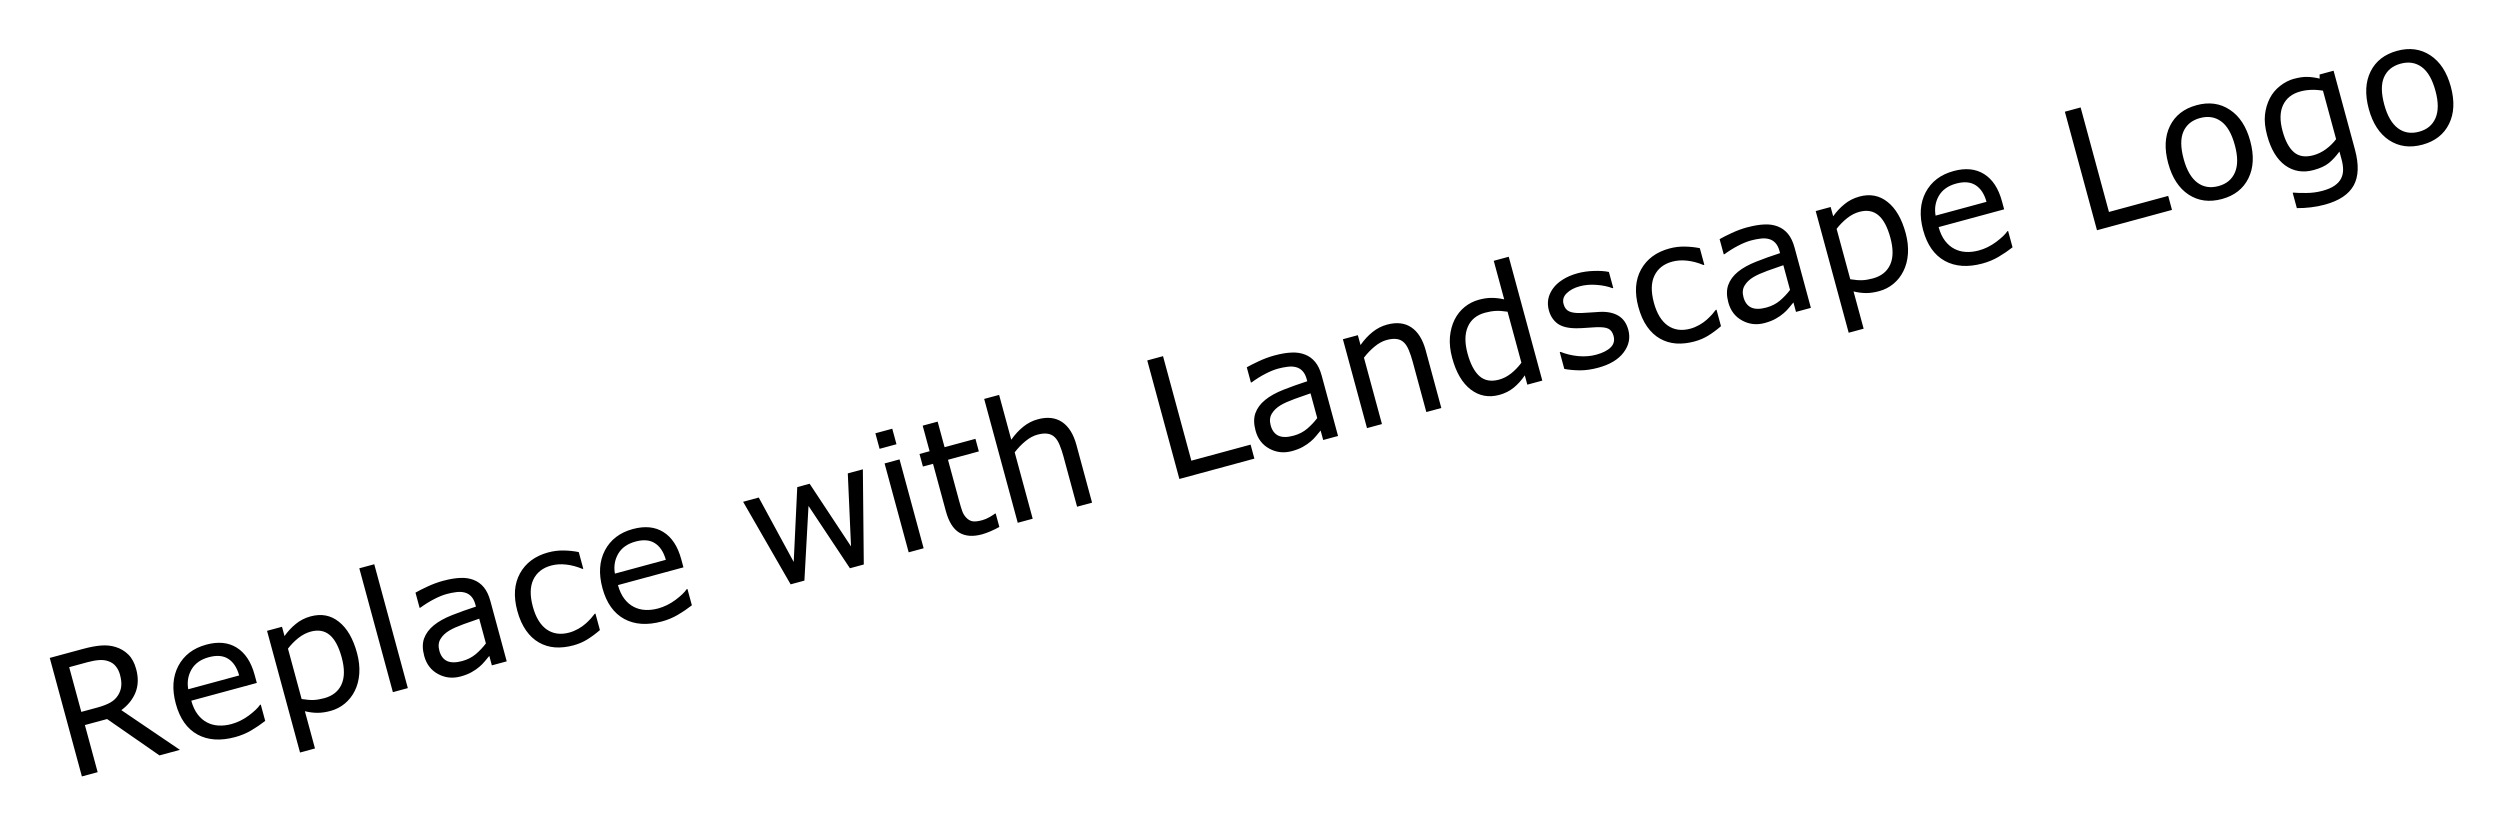
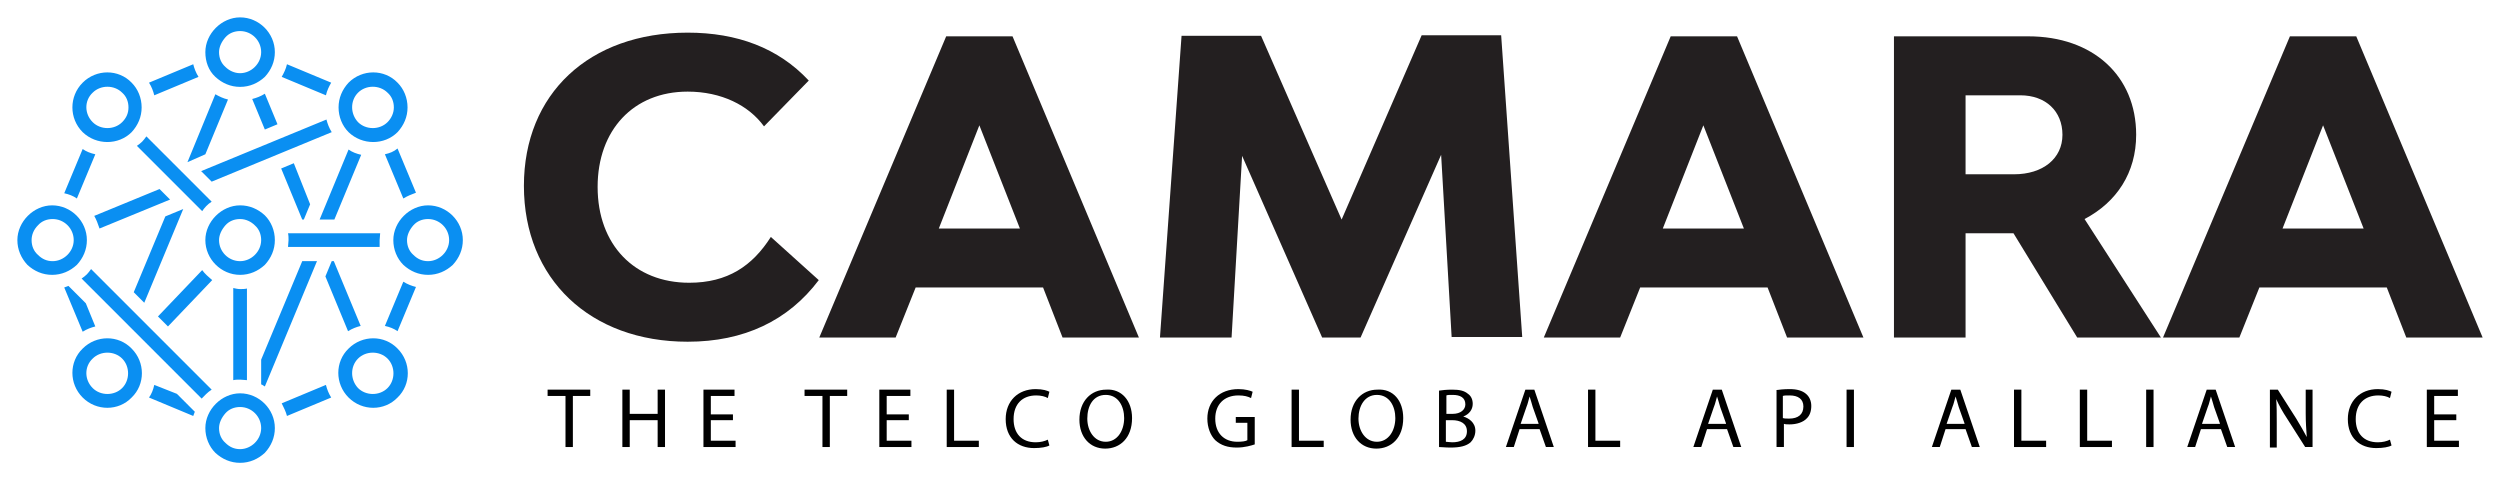
- <svg xmlns="http://www.w3.org/2000/svg" role="img" viewBox="31.11 101.49 156.65 51.52">
-   <path d="M53.624 137.1l2.104 7.761.937-.254-2.104-7.761zm39.154-10.613l2.104 7.761.937-.254-1.128-4.16c.203-.266.427-.498.672-.7.245-.202.495-.339.751-.408.249-.068.462-.087.637-.059.174.024.321.095.442.212.114.105.218.265.309.483.09.215.169.45.238.706l.86 3.173.939-.254-.98-3.616c-.185-.682-.486-1.161-.9-1.438-.414-.277-.921-.333-1.523-.17-.329.089-.631.243-.906.464-.276.221-.527.494-.754.816l-.761-2.809zm31.93-8.655l.655 2.415c-.285-.062-.547-.093-.79-.091-.243-.002-.511.037-.804.117-.323.087-.617.237-.883.452-.263.214-.473.478-.631.792-.159.322-.257.685-.293 1.091-.033.405.015.845.143 1.317.246.908.632 1.566 1.16 1.972.531.406 1.13.517 1.795.337.342-.093.642-.243.899-.452.257-.209.489-.467.695-.773l.158.584.939-.254-2.104-7.761zm-38.747 10.808l.264.973 1.058-.287-.264-.973zm-51.733 14.075l2.013 7.427.988-.268-.8-2.952 1.391-.377 3.283 2.279 1.282-.347-3.672-2.489c.423-.311.719-.684.891-1.116.171-.435.184-.92.039-1.455-.107-.396-.273-.701-.495-.916-.22-.219-.487-.376-.802-.473-.28-.085-.578-.115-.892-.09-.315.021-.697.092-1.146.214zm68.769-18.64l2.013 7.427 4.7-1.274-.238-.878-3.712 1.006-1.775-6.549zm57.497-15.585l2.013 7.427 4.7-1.274-.238-.878-3.712 1.006-1.775-6.549zm-71.569 19.672l.434 1.602-.633.172.214.788.633-.172.803 2.962c.183.675.465 1.126.844 1.352.379.226.853.261 1.421.107.163-.044.342-.109.54-.195.201-.087.384-.176.548-.27l-.229-.845-.049.013c-.065.05-.175.121-.329.213-.155.088-.308.154-.461.196-.263.071-.467.094-.613.069-.143-.029-.27-.1-.379-.213-.119-.121-.206-.261-.264-.42-.058-.163-.127-.392-.206-.685l-.688-2.537 1.934-.524-.214-.788-1.934.524-.434-1.602zm-53.48 15.133l1.161-.315c.266-.072.503-.114.71-.128.206-.017.394.004.563.062.204.066.363.172.481.319.121.142.21.32.268.532.076.279.102.521.079.723-.021.199-.088.388-.2.568-.122.194-.291.35-.508.47-.218.116-.484.216-.797.301l-.997.27zm8.584-1.41c-.811.22-1.393.665-1.747 1.335-.35.67-.402 1.46-.155 2.371.25.921.7 1.562 1.355 1.923.654.358 1.444.412 2.369.161.362-.098.695-.238 1-.417a8.001 8.001 0 0 0 .877-.596l-.277-1.022-.049.013c-.123.19-.358.414-.702.672-.342.253-.703.431-1.082.534-.286.077-.56.108-.821.093-.258-.016-.494-.079-.71-.192-.224-.114-.422-.284-.593-.509-.172-.228-.305-.513-.398-.855l4.106-1.113-.138-.509c-.219-.808-.593-1.375-1.121-1.703-.525-.329-1.163-.391-1.915-.187zm6.545-1.774c-.352.096-.668.256-.941.484-.271.223-.502.474-.695.751l-.158-.582-.937.254 2.067 7.625.937-.254-.633-2.334c.279.067.542.101.792.101.253-.001.524-.041.814-.119.333-.09.628-.242.888-.455.262-.217.47-.479.623-.784.166-.323.263-.689.292-1.097.028-.411-.019-.841-.142-1.293-.244-.901-.623-1.555-1.136-1.959-.51-.408-1.099-.52-1.771-.337zm20.189-5.472c-.811.22-1.395.665-1.748 1.336-.35.67-.402 1.46-.155 2.371.25.921.702 1.561 1.357 1.923.654.358 1.443.412 2.367.162.362-.098.697-.238 1.002-.417a8.001 8.001 0 0 0 .877-.596l-.277-1.022-.051.014c-.123.19-.356.414-.7.671-.342.253-.703.431-1.082.534-.286.078-.56.108-.821.093-.258-.016-.494-.079-.71-.192-.224-.114-.422-.284-.593-.509-.172-.228-.305-.513-.398-.855l4.104-1.112-.138-.509c-.219-.808-.592-1.376-1.12-1.704-.525-.329-1.163-.391-1.915-.187zm47.258-12.809c-.329.089-.632.244-.908.465-.276.221-.526.493-.752.815l-.168-.618-.937.254 1.51 5.57.937-.254-1.128-4.16c.203-.266.427-.498.672-.7.245-.202.495-.339.751-.408.249-.068.462-.087.637-.059.174.024.321.095.442.212.114.105.218.265.309.483.09.215.169.45.238.706l.86 3.173.939-.254-.98-3.616c-.185-.682-.486-1.161-.9-1.438-.414-.277-.921-.333-1.523-.17zm29.592-8.021c-.352.096-.666.256-.939.483-.271.223-.504.474-.697.751l-.158-.582-.937.254 2.067 7.625.937-.254-.633-2.334c.279.067.542.101.792.101.253-.001.526-.041.815-.12.333-.09.628-.242.888-.455.262-.217.469-.478.621-.784.166-.323.263-.689.292-1.097.028-.411-.018-.841-.14-1.294-.244-.901-.623-1.555-1.136-1.959-.51-.408-1.101-.519-1.773-.337zm5.904-1.6c-.811.22-1.393.665-1.747 1.335-.35.67-.402 1.46-.155 2.371.25.921.702 1.561 1.357 1.923.654.358 1.443.412 2.367.162.362-.098.695-.238 1-.417a8.002 8.002 0 0 0 .877-.596l-.277-1.022-.049.013c-.123.19-.358.414-.702.672-.342.253-.701.431-1.08.533-.286.078-.561.108-.823.093-.258-.016-.494-.079-.71-.192-.224-.114-.422-.284-.593-.509-.172-.228-.305-.513-.398-.855l4.106-1.113-.138-.509c-.219-.808-.593-1.375-1.121-1.703-.525-.329-1.163-.391-1.915-.187zm15.228-4.128c-.788.214-1.343.646-1.665 1.301-.32.651-.357 1.431-.111 2.339.246.908.672 1.561 1.276 1.961.608.399 1.305.492 2.093.279.781-.212 1.333-.643 1.656-1.295.323-.652.363-1.431.117-2.339-.246-.908-.674-1.562-1.282-1.961-.609-.403-1.303-.497-2.085-.285zm6.106-1.655c-.306.083-.597.232-.87.448-.274.213-.487.469-.639.764-.164.316-.268.665-.31 1.051-.039.382.008.813.138 1.292.237.875.614 1.499 1.134 1.876.522.372 1.117.468 1.782.288.399-.108.711-.251.938-.43.229-.183.453-.426.675-.729l.138.509c.061.226.091.437.091.633-0.0.196-.04.376-.122.537-.079.168-.213.318-.402.451-.189.133-.443.244-.762.33-.333.09-.677.136-1.034.136-.356.004-.618-.005-.787-.023l-.051.014.26.958c.293.003.585-.013.875-.049.294-.033.59-.091.886-.171.891-.242 1.49-.642 1.8-1.2.309-.558.335-1.309.079-2.253l-1.338-4.937-.877.238.005.256c-.279-.067-.537-.102-.773-.106-.234-.008-.511.031-.834.119zm6.464-1.752c-.788.214-1.345.647-1.667 1.302-.32.651-.357 1.431-.111 2.339.246.908.672 1.561 1.276 1.961.608.399 1.307.492 2.095.278.781-.212 1.333-.643 1.656-1.295.323-.652.361-1.43.115-2.338-.246-.908-.673-1.563-1.28-1.962-.609-.403-1.303-.497-2.085-.285zM58.89 137.878c-.336.091-.669.214-.999.368-.33.154-.578.279-.747.379l.259.954.049-.013c.289-.21.575-.39.861-.535.285-.149.551-.257.797-.323a4.248 4.248 0 0 1 .594-.116c.193-.024.367-.016.521.025.161.042.298.121.409.241.114.119.201.286.259.499l.039.143c-.538.174-1.039.354-1.5.536-.461.182-.841.393-1.139.635-.295.241-.499.517-.611.829-.109.308-.105.674.01 1.096.14.515.427.891.867 1.129.439.238.911.289 1.413.153.273-.074.503-.164.691-.272.189-.105.352-.218.488-.337.117-.096.232-.213.344-.35.115-.142.207-.252.274-.331l.161.594.931-.252-1.024-3.78c-.097-.359-.233-.646-.409-.859-.176-.213-.389-.368-.64-.464-.255-.099-.537-.141-.847-.124-.307.012-.656.071-1.049.177zm52.091-14.12c-.336.091-.669.214-.999.368-.33.154-.58.28-.749.379l.259.954.051-.014c.289-.21.575-.39.861-.535.285-.149.551-.257.797-.323a4.248 4.248 0 0 1 .594-.116c.193-.024.367-.016.521.025.161.042.298.121.409.241.114.119.201.286.259.499l.039.143c-.538.174-1.039.354-1.5.536-.461.182-.841.393-1.139.635-.295.241-.499.517-.611.829-.109.308-.105.674.01 1.096.14.515.427.891.867 1.129.439.238.911.289 1.413.153.273-.074.503-.164.691-.272.189-.105.352-.218.488-.337.117-.096.232-.213.344-.35.115-.142.207-.252.274-.331l.161.594.931-.252-1.024-3.78c-.097-.359-.233-.646-.409-.859-.176-.213-.389-.368-.64-.464-.255-.099-.537-.141-.847-.124-.307.012-.656.071-1.049.177zm18.968-5.141c-.356.096-.667.231-.931.402-.262.167-.463.354-.607.561-.15.212-.247.432-.288.661-.038.228-.026.457.036.686.099.366.286.649.557.847.274.194.672.288 1.196.285.189-.001.394-.01.618-.028.227-.019.412-.03.553-.036.381-.018.649.012.806.091.157.079.266.228.326.448.078.286.018.526-.179.722-.197.196-.502.351-.915.462-.333.09-.698.12-1.095.088-.398-.035-.774-.124-1.131-.266l-.051.014.285 1.052c.264.053.582.083.951.09.372.003.763-.053 1.176-.165.728-.197 1.258-.515 1.589-.955.334-.44.432-.915.294-1.423-.11-.406-.316-.698-.619-.88-.302-.179-.683-.26-1.146-.242-.152.005-.342.018-.569.037a14.787 14.787 0 0 1-.611.036c-.332.012-.585-.022-.756-.101-.175-.078-.293-.231-.355-.46-.07-.259-.004-.485.197-.679.2-.197.472-.343.815-.435.329-.089.681-.118 1.057-.088.375.027.706.095.993.206l.051-.014-.272-1.003c-.258-.055-.57-.076-.934-.063-.362.009-.708.058-1.04.148zm10.658-2.889c-.336.091-.669.214-.999.368-.33.154-.578.279-.747.379l.259.954.049-.013c.289-.21.577-.39.863-.535.285-.149.549-.256.795-.323a4.275 4.275 0 0 1 .596-.117c.193-.024.367-.016.521.025.161.042.296.122.407.242.114.119.201.286.259.499l.039.143c-.538.174-1.037.353-1.498.536-.461.182-.843.394-1.141.635-.295.241-.497.517-.609.829-.109.308-.107.674.008 1.097.14.515.429.891.868 1.129.439.238.91.29 1.412.154.273-.074.503-.164.691-.272.189-.105.352-.218.488-.337.117-.096.232-.213.344-.35.115-.142.207-.252.274-.331l.161.594.933-.253-1.024-3.78c-.097-.359-.235-.645-.411-.858-.176-.213-.389-.368-.64-.464-.255-.099-.537-.141-.847-.124-.307.012-.656.071-1.049.177zm-75.142 20.374c-.821.223-1.413.662-1.774 1.317-.358.654-.414 1.435-.167 2.346.132.489.315.898.547 1.228.232.33.502.582.81.756.304.175.639.277 1.008.306.367.025.753-.018 1.155-.127.316-.086.601-.207.858-.366.26-.16.527-.357.799-.591l-.28-1.033-.049.013c-.054.075-.131.17-.229.283-.099.109-.208.216-.325.323-.135.122-.293.234-.475.337-.183.103-.369.181-.558.232-.545.148-1.019.083-1.419-.194-.398-.281-.687-.758-.869-1.43-.187-.692-.177-1.256.032-1.694.212-.443.585-.737 1.117-.881.289-.078.601-.099.936-.062.338.037.681.129 1.027.274l.049-.013-.283-1.042c-.291-.06-.604-.094-.938-.1-.33-.007-.654.034-.973.12zm70.246-19.041c-.821.223-1.413.662-1.774 1.317-.358.654-.414 1.435-.167 2.346.133.489.313.899.545 1.228.232.33.502.582.81.756.304.174.641.276 1.01.305.367.025.753-.018 1.155-.127.316-.086.601-.207.858-.366.26-.16.527-.357.799-.591l-.28-1.033-.051.014c-.055.075-.129.17-.227.282-.099.109-.208.216-.325.323-.135.122-.294.235-.477.338-.183.103-.369.181-.558.232-.545.148-1.017.082-1.417-.195-.398-.281-.687-.758-.869-1.43-.187-.692-.177-1.256.032-1.694.212-.443.583-.737 1.115-.881.289-.078.601-.099.936-.062.338.037.681.129 1.027.274l.051-.014-.283-1.042c-.291-.06-.604-.094-.938-.1-.33-.007-.654.034-.973.12zm-58.037 15.871l2.977 5.173.863-.234.257-4.68 2.595 3.906.869-.236-.058-5.964-.944.256.202 4.575-2.594-3.927-.775.21-.222 4.69-2.191-4.036zm8.864-2.403l1.51 5.57.937-.254-1.51-5.57zm-42.347 12.142c.499-.135.906-.102 1.222.102.319.203.546.55.683 1.041l-3.191.865c-.079-.45-.011-.863.204-1.239.219-.377.581-.633 1.083-.769zm26.733-7.246c.499-.135.906-.102 1.222.102.319.203.548.549.685 1.041l-3.191.865c-.079-.45-.011-.863.204-1.239.219-.377.579-.632 1.081-.768zm82.756-22.432c.499-.135.906-.102 1.222.102.319.203.546.55.683 1.041l-3.191.865c-.079-.45-.011-.863.204-1.239.219-.377.581-.633 1.083-.769zm15.286-4.107c.502-.136.944-.066 1.322.21.377.273.662.77.858 1.492.191.705.193 1.274.004 1.711-.186.432-.529.716-1.028.851-.505.137-.948.066-1.328-.217-.381-.286-.666-.778-.855-1.476-.196-.722-.202-1.295-.017-1.72.187-.429.535-.714 1.044-.852zm12.57-3.407c.502-.136.942-.065 1.32.211.377.273.664.77.86 1.491.191.705.191 1.275.002 1.711-.186.432-.527.716-1.026.851-.505.137-.948.066-1.328-.217-.381-.286-.666-.778-.855-1.476-.196-.722-.202-1.295-.017-1.72.187-.429.535-.714 1.044-.852zm-6.29 1.743c.213-.058.433-.092.659-.1.229-.012.482.005.762.05l.824 3.039c-.182.238-.396.448-.643.63-.245.177-.504.302-.776.376-.509.138-.916.074-1.223-.189-.307-.263-.546-.707-.715-1.332-.178-.658-.167-1.2.035-1.626.202-.426.562-.709 1.077-.848zm-51.084 13.863c.236-.064.458-.102.67-.113.211-.011.459.005.742.05l.867 3.197c-.186.25-.399.473-.639.667-.241.19-.494.32-.76.392-.499.135-.908.063-1.227-.218-.32-.285-.57-.758-.749-1.42-.182-.672-.176-1.229.018-1.674.193-.445.553-.739 1.079-.881zm-73.583 19.982c.475-.129.873-.057 1.193.213.32.27.569.742.751 1.413.187.692.182 1.254-.015 1.686-.197.432-.556.717-1.078.859-.243.066-.467.104-.671.113-.201.008-.45-.013-.749-.06l-.856-3.158c.198-.257.417-.48.658-.67.241-.19.498-.323.767-.396zm97.039-26.303c.475-.129.873-.057 1.193.213.32.27.569.742.751 1.413.187.692.182 1.254-.015 1.686-.197.432-.556.717-1.078.859-.243.066-.465.104-.67.113-.201.008-.452-.012-.751-.06l-.856-3.158c.198-.257.419-.48.66-.671.241-.19.496-.323.765-.396zm-86.481 25.493l.42 1.55c-.184.243-.395.466-.632.669-.238.2-.522.346-.851.435-.396.107-.713.108-.949 0-.237-.111-.398-.326-.485-.646-.077-.283-.054-.526.069-.731.122-.208.308-.386.557-.535.209-.124.502-.256.879-.394.38-.139.711-.254.992-.348zm52.091-14.12l.42 1.55c-.184.243-.395.466-.632.669-.238.2-.522.346-.851.435-.396.107-.713.108-.949 0-.237-.111-.398-.326-.485-.646-.077-.283-.054-.526.069-.731.122-.208.308-.386.557-.535.209-.124.502-.256.879-.394.38-.139.711-.254.992-.348zm29.626-8.03l.42 1.55c-.184.243-.395.466-.632.669-.238.2-.522.346-.851.435-.396.107-.711.107-.947-0-.237-.111-.4-.326-.487-.645-.077-.283-.054-.526.069-.731.122-.208.308-.386.557-.535.209-.124.502-.256.879-.394.38-.139.711-.254.992-.348z" stroke-width=".265" />
+ <svg xmlns="http://www.w3.org/2000/svg" version="1.1" id="Layer_1" x="0px" y="0px" viewBox="0 0 474.8 91.2" style="enable-background:new 0 0 474.8 91.2;" xml:space="preserve">
+   <style type="text/css">
+ 	.st0{fill:#0A8FF2;}
+ 	.st1{fill:#231F20;}
+ </style>
+   <g>
+     <path id="network_1_" class="st0" d="M45.6,16.5c-1.8,0-3.4-0.7-4.7-1.9c-1.3-1.2-1.9-2.9-1.9-4.7c0-3.5,3.1-6.6,6.6-6.6   c3.6,0,6.6,3,6.6,6.6c0,1.8-0.7,3.4-1.9,4.7C49,15.8,47.4,16.5,45.6,16.5z M41.6,9.9c0,1.1,0.4,2.1,1.2,2.8   c0.7,0.7,1.7,1.2,2.8,1.2c2.1,0,4-1.8,4-4c0-2.2-1.8-4-4-4c-1.1,0-2.1,0.4-2.8,1.2C42.1,7.9,41.6,8.9,41.6,9.9z M66.2,75.5   c-2.6-2.6-2.6-6.8,0-9.3c2.6-2.6,6.8-2.6,9.3,0c2.6,2.6,2.6,6.8,0,9.3l0,0C73,78.1,68.8,78.1,66.2,75.5z M68,73.7   c1.5,1.5,4.1,1.5,5.6,0c1.5-1.5,1.5-4.1,0-5.6c-1.5-1.5-4.1-1.5-5.6,0C66.5,69.6,66.5,72.1,68,73.7z M15.7,25.1   c-2.6-2.6-2.6-6.8,0-9.4c2.6-2.6,6.8-2.6,9.3,0c1.2,1.2,1.9,2.9,1.9,4.7c0,1.8-0.7,3.4-1.9,4.7l0,0C22.5,27.6,18.3,27.6,15.7,25.1z    M17.6,23.2c1.5,1.5,4.1,1.5,5.6,0c0.8-0.8,1.2-1.7,1.2-2.8c0-1.1-0.4-2.1-1.2-2.8c-1.5-1.5-4.1-1.5-5.6,0   C16,19.1,16,21.6,17.6,23.2z M81.3,52.2c-1.8,0-3.4-0.7-4.7-1.9c-1.2-1.2-1.9-2.9-1.9-4.7c0-3.5,3.1-6.6,6.6-6.6   c3.6,0,6.6,3,6.6,6.6c0,1.8-0.7,3.4-1.9,4.7C84.7,51.5,83.1,52.2,81.3,52.2z M77.3,45.6c0,1.1,0.4,2.1,1.2,2.8   c0.8,0.8,1.7,1.2,2.8,1.2c2.1,0,4-1.8,4-4c0-2.2-1.8-4-4-4c-1.1,0-2.1,0.4-2.8,1.2C77.8,43.6,77.3,44.6,77.3,45.6z M45.6,52.2   c-3.6,0-6.6-3-6.6-6.6c0-3.5,3.1-6.6,6.6-6.6c1.8,0,3.4,0.7,4.7,1.9c1.2,1.2,1.9,2.9,1.9,4.7c0,1.8-0.7,3.4-1.9,4.7   C49,51.5,47.4,52.2,45.6,52.2z M41.6,45.6c0,2.2,1.8,4,4,4c2.1,0,4-1.8,4-4c0-1.1-0.4-2.1-1.2-2.8c-0.7-0.7-1.7-1.2-2.8-1.2   c-1.1,0-2.1,0.4-2.8,1.2C42.1,43.6,41.6,44.6,41.6,45.6z M9.9,52.2c-1.8,0-3.4-0.7-4.7-1.9C4,49,3.3,47.4,3.3,45.6   c0-3.5,3.1-6.6,6.6-6.6c3.6,0,6.6,3,6.6,6.6c0,1.8-0.7,3.4-1.9,4.7C13.3,51.5,11.7,52.2,9.9,52.2z M6,45.6c0,1.1,0.4,2.1,1.2,2.8   c0.8,0.8,1.7,1.2,2.8,1.2c2.1,0,4-1.8,4-4c0-2.2-1.8-4-4-4c-1.1,0-2.1,0.4-2.8,1.2C6.4,43.6,6,44.6,6,45.6z M66.2,25.1   c-1.2-1.2-1.9-2.9-1.9-4.7c0-1.8,0.7-3.4,1.9-4.7c2.6-2.6,6.8-2.6,9.3,0c1.2,1.2,1.9,2.9,1.9,4.7c0,1.8-0.7,3.4-1.9,4.7   C73,27.6,68.8,27.6,66.2,25.1z M68,23.2c1.5,1.5,4.1,1.5,5.6,0c0.7-0.7,1.2-1.7,1.2-2.8c0-1.1-0.4-2.1-1.2-2.8   c-1.5-1.5-4.1-1.5-5.6,0C66.5,19.1,66.5,21.6,68,23.2z M15.7,75.5c-2.6-2.6-2.6-6.8,0-9.3c2.6-2.6,6.8-2.6,9.3,0   c2.6,2.6,2.6,6.8,0,9.3l0,0C22.5,78.1,18.3,78.1,15.7,75.5z M17.6,73.7c1.5,1.5,4.1,1.5,5.6,0c1.5-1.5,1.5-4.1,0-5.6   c-1.5-1.5-4.1-1.5-5.6,0C16,69.6,16,72.1,17.6,73.7z M45.6,87.9c-1.8,0-3.4-0.7-4.7-1.9c-1.2-1.2-1.9-2.9-1.9-4.7   c0-3.5,3.1-6.6,6.6-6.6c3.6,0,6.6,3,6.6,6.6c0,1.8-0.7,3.4-1.9,4.7C49,87.2,47.4,87.9,45.6,87.9z M41.6,81.3c0,1.1,0.4,2.1,1.2,2.8   c0.8,0.8,1.7,1.2,2.8,1.2c2.1,0,4-1.8,4-4c0-2.2-1.8-4-4-4c-1.1,0-2.1,0.4-2.8,1.2C42.1,79.3,41.6,80.3,41.6,81.3z M63.5,41.7   l5.1-12.3c-0.9-0.2-1.7-0.5-2.4-1l-5.5,13.3H63.5z M49.6,68.3V73c0.3,0.1,0.5,0.3,0.7,0.4l9.9-23.8h-0.6l-2.2,0L49.6,68.3z    M38.4,51.3L30,60.1l1.9,1.9l8.4-8.8C39.6,52.6,38.9,52,38.4,51.3z M40.2,38.3L27.8,25.9c-0.3,0.4-0.5,0.7-0.8,1c0,0,0,0,0,0   c-0.3,0.3-0.7,0.6-1,0.8l12.4,12.4C38.8,39.5,39.4,38.8,40.2,38.3z M63,25.1c-0.5-0.8-0.8-1.6-1-2.4l-23.8,9.8l2,2L63,25.1z    M18.9,43.4l13.4-5.5l-2-2l-12.4,5.1C18.3,41.7,18.6,42.5,18.9,43.4z M44.3,54.7l0,17.5c0.4-0.1,0.9-0.1,1.3-0.1   c0.5,0,0.9,0.1,1.3,0.1l0-17.4c-0.4,0.1-0.9,0.1-1.3,0.1C45.2,54.9,44.7,54.8,44.3,54.7z M25.4,55.5l2,2l7.4-17.8l-3.4,1.4   L25.4,55.5z M39,29.3l4.3-10.4c-0.9-0.2-1.7-0.6-2.4-1l-5.3,12.9L39,29.3z M52.7,23.6l-2.4-5.8c-0.8,0.5-1.6,0.8-2.4,1l2.4,5.8   L52.7,23.6z M72.1,45.6c0-0.4,0.1-0.9,0.1-1.3l-17.5,0c0.1,0.4,0.1,0.9,0.1,1.3c0,0.4-0.1,0.9-0.1,1.3h17.4   C72.1,46.5,72.1,46.1,72.1,45.6z M63,49.6l-1.2,2.9l4.3,10.4c0.8-0.5,1.6-0.8,2.4-1l-5.1-12.3H63z M57.7,41.7l1.2-2.9L55.8,31   l-2.4,1l4,9.7L57.7,41.7z M40.2,74L17.3,51.1c-0.3,0.4-0.5,0.7-0.8,1c-0.3,0.3-0.7,0.6-1,0.8l22.8,22.8   C38.8,75.2,39.4,74.5,40.2,74z M76.6,53.5l-3.5,8.4c0.9,0.2,1.7,0.5,2.4,1l3.5-8.4C78.2,54.3,77.4,54,76.6,53.5z M14.6,37.7   l3.5-8.4c-0.9-0.2-1.7-0.5-2.4-1l-3.5,8.4C13.1,36.9,13.9,37.2,14.6,37.7z M61.9,18.1c0.2-0.9,0.6-1.7,1-2.4l-8.4-3.5   c-0.2,0.9-0.6,1.7-1,2.4L61.9,18.1z M73.1,29.3l3.5,8.4c0.8-0.5,1.6-0.8,2.4-1.1l-3.5-8.4C74.8,28.8,74,29.1,73.1,29.3z M29.3,73.1   c-0.2,0.9-0.5,1.7-1,2.4l8.4,3.5c0.1-0.3,0.2-0.5,0.3-0.8l-3.4-3.4L29.3,73.1z M16.3,57.6L13,54.3c-0.3,0.1-0.5,0.2-0.8,0.3   l3.5,8.4c0.8-0.5,1.6-0.8,2.4-1L16.3,57.6z M37.7,14.6c-0.5-0.8-0.8-1.6-1-2.4l-8.4,3.5c0.5,0.8,0.8,1.6,1,2.4L37.7,14.6z    M53.5,76.6c0.4,0.8,0.8,1.6,1,2.4l8.4-3.5c-0.5-0.8-0.8-1.6-1-2.4L53.5,76.6z" />
+     <g>
+       <g>
+         <path class="st1" d="M99.5,35.3c0-17.5,12.4-29.1,31.1-29.1c9.4,0,17.2,2.9,23,9.1l-8.5,8.7c-2.9-4-8.1-6.6-14.5-6.6     c-10.3,0-17.1,7.3-17.1,18.1c0,11,7,18.2,17.4,18.2c7.3,0,12-3.2,15.5-8.7l9.1,8.2c-5.8,7.7-14.2,11.7-24.9,11.7     C112.1,64.9,99.5,53,99.5,35.3z" />
+         <path class="st1" d="M198.1,54.6h-24.2l-3.8,9.5h-14.5l24.1-57.2h12.6l24,57.2h-14.5L198.1,54.6z M193.7,43.4L186,23.8l-7.7,19.6     H193.7z" />
+         <path class="st1" d="M275.7,64.1l-2-34.7l-15.3,34.7h-7.3l-15.2-34.5l-2,34.5h-13.6l4.1-57.3h15.1l15.3,34.9L270,6.7h15.1l4,57.3     H275.7z" />
+         <path class="st1" d="M335.7,54.6h-24.2l-3.8,9.5h-14.5l24.1-57.2h12.6l24,57.2h-14.5L335.7,54.6z M331.2,43.4l-7.7-19.6     l-7.7,19.6H331.2z" />
+         <path class="st1" d="M382.4,44.3h-9.1v19.8h-13.6V6.9h25.5c12.3,0,20.5,7.5,20.5,18.7c0,7.2-3.7,12.8-9.8,16l14.5,22.5h-15.9     L382.4,44.3z M373.3,33.1h9.2c5.5,0,9.2-3,9.2-7.5s-3.2-7.5-8-7.5h-10.4V33.1z" />
+         <path class="st1" d="M453.3,54.6h-24.2l-3.8,9.5h-14.5l24.1-57.2h12.6l24,57.2H457L453.3,54.6z M448.9,43.4l-7.7-19.6l-7.7,19.6     H448.9z" />
+       </g>
+       <g>
+         <path d="M107.3,75.2H104V74h8.1v1.2h-3.3v9.7h-1.4V75.2z" />
+         <path d="M119.6,74v4.6h5.3V74h1.4v10.9h-1.4v-5.1h-5.3v5.1h-1.4V74H119.6z" />
+         <path d="M139.2,79.8H135v3.9h4.7v1.2h-6.1V74h5.9v1.2H135v3.5h4.2V79.8z" />
+         <path d="M156.1,75.2h-3.3V74h8.1v1.2h-3.3v9.7h-1.4V75.2z" />
+         <path d="M172.6,79.8h-4.2v3.9h4.7v1.2H167V74h5.9v1.2h-4.5v3.5h4.2V79.8z" />
+         <path d="M179.8,74h1.4v9.7h4.7v1.2h-6.1V74z" />
+         <path d="M199.3,84.6c-0.5,0.3-1.6,0.5-2.9,0.5c-3.1,0-5.4-1.9-5.4-5.5c0-3.4,2.3-5.7,5.7-5.7c1.4,0,2.2,0.3,2.6,0.5l-0.3,1.2     c-0.5-0.3-1.3-0.5-2.2-0.5c-2.6,0-4.3,1.6-4.3,4.5c0,2.7,1.5,4.4,4.2,4.4c0.9,0,1.7-0.2,2.3-0.5L199.3,84.6z" />
+         <path d="M215,79.4c0,3.8-2.3,5.8-5.1,5.8c-2.9,0-4.9-2.2-4.9-5.5c0-3.5,2.2-5.7,5.1-5.7C213,73.8,215,76.1,215,79.4z M206.5,79.5     c0,2.3,1.3,4.4,3.5,4.4c2.2,0,3.5-2.1,3.5-4.5c0-2.2-1.1-4.4-3.5-4.4C207.6,75,206.5,77.1,206.5,79.5z" />
+         <path d="M238.3,84.4c-0.6,0.2-1.9,0.6-3.4,0.6c-1.7,0-3-0.4-4.1-1.4c-0.9-0.9-1.5-2.4-1.5-4.1c0-3.3,2.3-5.6,5.9-5.6     c1.3,0,2.3,0.3,2.7,0.5l-0.3,1.2c-0.6-0.3-1.3-0.5-2.4-0.5c-2.7,0-4.4,1.7-4.4,4.4c0,2.8,1.7,4.4,4.2,4.4c0.9,0,1.6-0.1,1.9-0.3     v-3.3h-2.2v-1.1h3.6V84.4z" />
+         <path d="M245.3,74h1.4v9.7h4.7v1.2h-6.1V74z" />
+         <path d="M266.5,79.4c0,3.8-2.3,5.8-5.1,5.8c-2.9,0-4.9-2.2-4.9-5.5c0-3.5,2.2-5.7,5.1-5.7C264.6,73.8,266.5,76.1,266.5,79.4z      M258,79.5c0,2.3,1.3,4.4,3.5,4.4c2.2,0,3.5-2.1,3.5-4.5c0-2.2-1.1-4.4-3.5-4.4C259.2,75,258,77.1,258,79.5z" />
+         <path d="M273.2,74.2c0.6-0.1,1.6-0.2,2.6-0.2c1.4,0,2.3,0.2,3,0.8c0.6,0.4,0.9,1.1,0.9,1.9c0,1.1-0.7,2-1.8,2.4v0     c1,0.3,2.3,1.1,2.3,2.7c0,0.9-0.4,1.7-0.9,2.2c-0.8,0.7-2,1-3.8,1c-1,0-1.7-0.1-2.2-0.1V74.2z M274.6,78.6h1.3     c1.5,0,2.4-0.8,2.4-1.8c0-1.3-1-1.8-2.4-1.8c-0.6,0-1,0-1.2,0.1V78.6z M274.6,83.9c0.3,0,0.7,0.1,1.2,0.1c1.5,0,2.8-0.5,2.8-2.1     c0-1.5-1.3-2.1-2.8-2.1h-1.2V83.9z" />
+         <path d="M288.6,81.5l-1.1,3.4H286l3.7-10.9h1.7l3.7,10.9h-1.5l-1.2-3.4H288.6z M292.2,80.4l-1.1-3.1c-0.2-0.7-0.4-1.4-0.6-2h0     c-0.2,0.6-0.3,1.3-0.6,2l-1.1,3.2H292.2z" />
+         <path d="M301.6,74h1.4v9.7h4.7v1.2h-6.1V74z" />
+         <path d="M324.2,81.5l-1.1,3.4h-1.5l3.7-10.9h1.7l3.7,10.9h-1.5l-1.2-3.4H324.2z M327.8,80.4l-1.1-3.1c-0.2-0.7-0.4-1.4-0.6-2h0     c-0.2,0.6-0.3,1.3-0.6,2l-1.1,3.2H327.8z" />
+         <path d="M337.2,74.1c0.7-0.1,1.6-0.2,2.7-0.2c1.4,0,2.4,0.3,3.1,0.9c0.6,0.5,1,1.3,1,2.3c0,1-0.3,1.8-0.8,2.3     c-0.7,0.8-2,1.2-3.3,1.2c-0.4,0-0.8,0-1.1-0.1v4.4h-1.4V74.1z M338.6,79.4c0.3,0.1,0.7,0.1,1.2,0.1c1.7,0,2.7-0.8,2.7-2.3     c0-1.4-1-2.1-2.6-2.1c-0.6,0-1.1,0-1.3,0.1V79.4z" />
+         <path d="M352.1,74v10.9h-1.4V74H352.1z" />
+         <path d="M369.5,81.5l-1.1,3.4h-1.5l3.7-10.9h1.7l3.7,10.9h-1.5l-1.2-3.4H369.5z M373.1,80.4l-1.1-3.1c-0.2-0.7-0.4-1.4-0.6-2h0     c-0.2,0.6-0.3,1.3-0.6,2l-1.1,3.2H373.1z" />
+         <path d="M382.5,74h1.4v9.7h4.7v1.2h-6.1V74z" />
+         <path d="M395,74h1.4v9.7h4.7v1.2H395V74z" />
+         <path d="M409,74v10.9h-1.4V74H409z" />
+         <path d="M418,81.5l-1.1,3.4h-1.5l3.7-10.9h1.7l3.7,10.9h-1.5l-1.2-3.4H418z M421.6,80.4l-1.1-3.1c-0.2-0.7-0.4-1.4-0.6-2h0     c-0.2,0.6-0.3,1.3-0.6,2l-1.1,3.2H421.6z" />
+         <path d="M431.1,84.9V74h1.5l3.5,5.5c0.8,1.3,1.4,2.4,2,3.5l0,0c-0.1-1.5-0.2-2.8-0.2-4.5V74h1.3v10.9h-1.4l-3.5-5.5     c-0.8-1.2-1.5-2.5-2-3.6l0,0c0.1,1.4,0.1,2.7,0.1,4.5v4.7H431.1z" />
+         <path d="M454.2,84.6c-0.5,0.3-1.6,0.5-2.9,0.5c-3.1,0-5.4-1.9-5.4-5.5c0-3.4,2.3-5.7,5.7-5.7c1.4,0,2.2,0.3,2.6,0.5l-0.3,1.2     c-0.5-0.3-1.3-0.5-2.2-0.5c-2.6,0-4.3,1.6-4.3,4.5c0,2.7,1.5,4.4,4.2,4.4c0.9,0,1.7-0.2,2.3-0.5L454.2,84.6z" />
+         <path d="M466.5,79.8h-4.2v3.9h4.7v1.2h-6.1V74h5.9v1.2h-4.5v3.5h4.2V79.8z" />
+       </g>
+     </g>
+   </g>
</svg>
